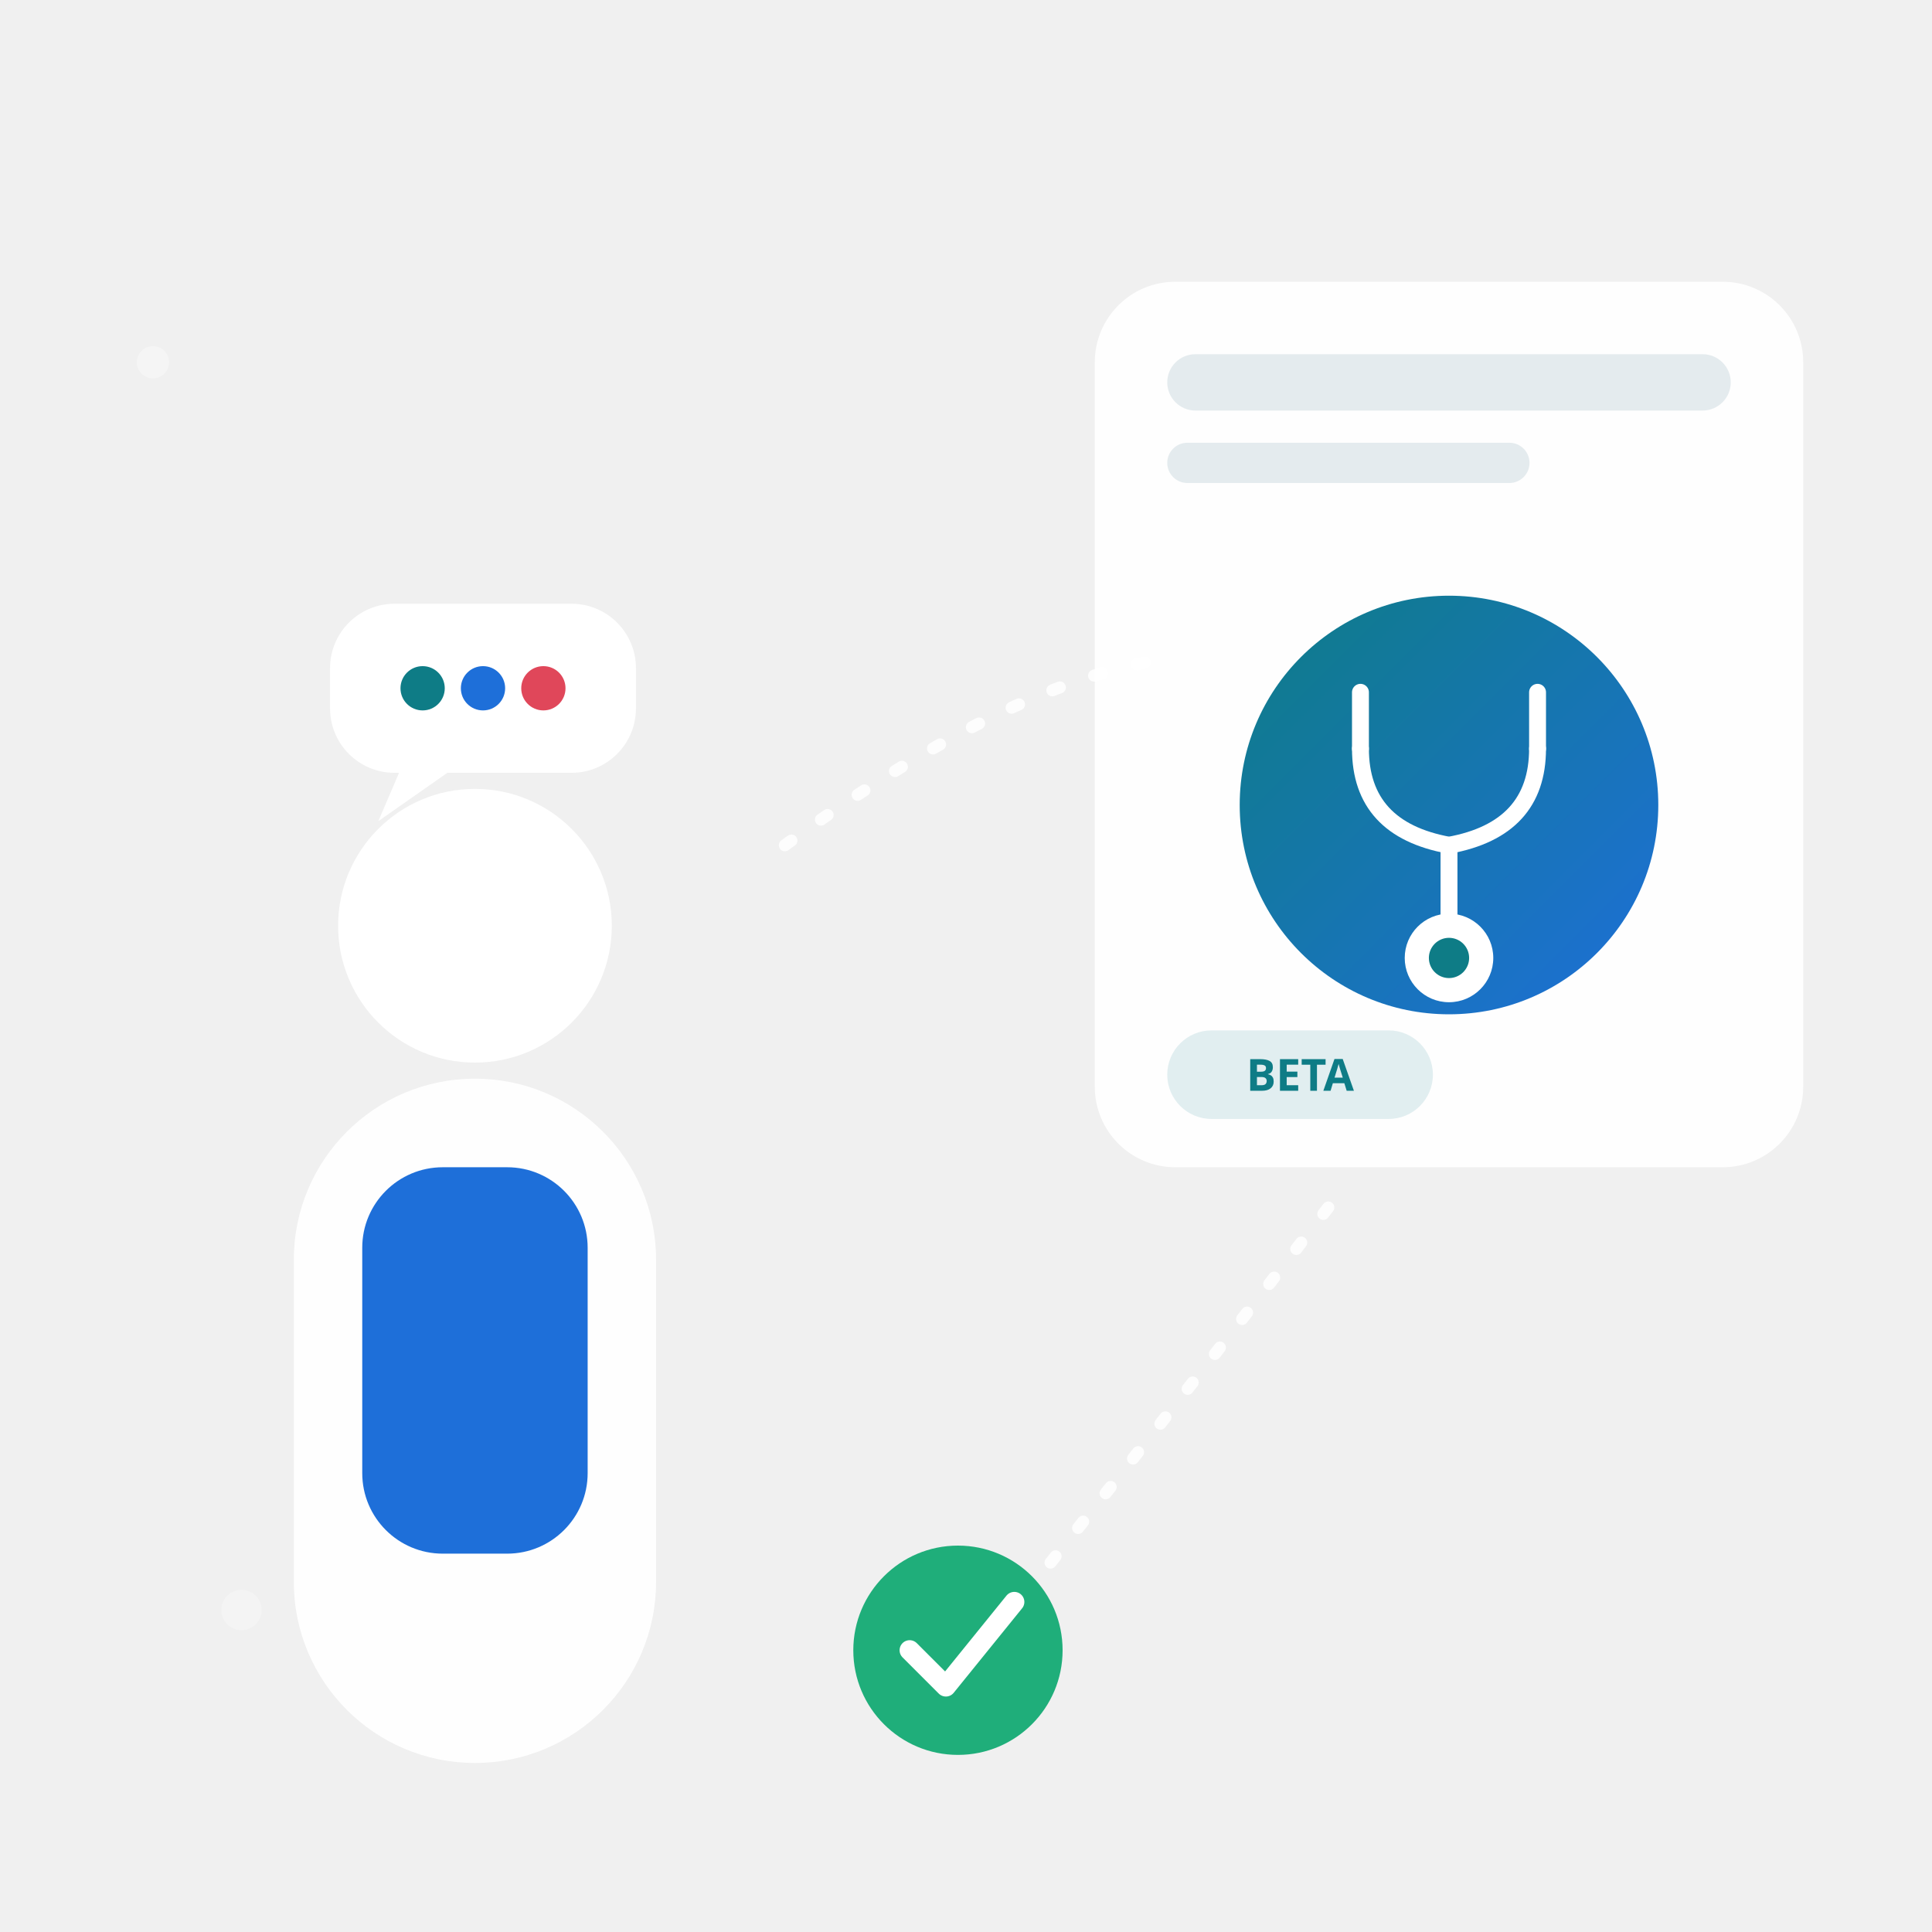
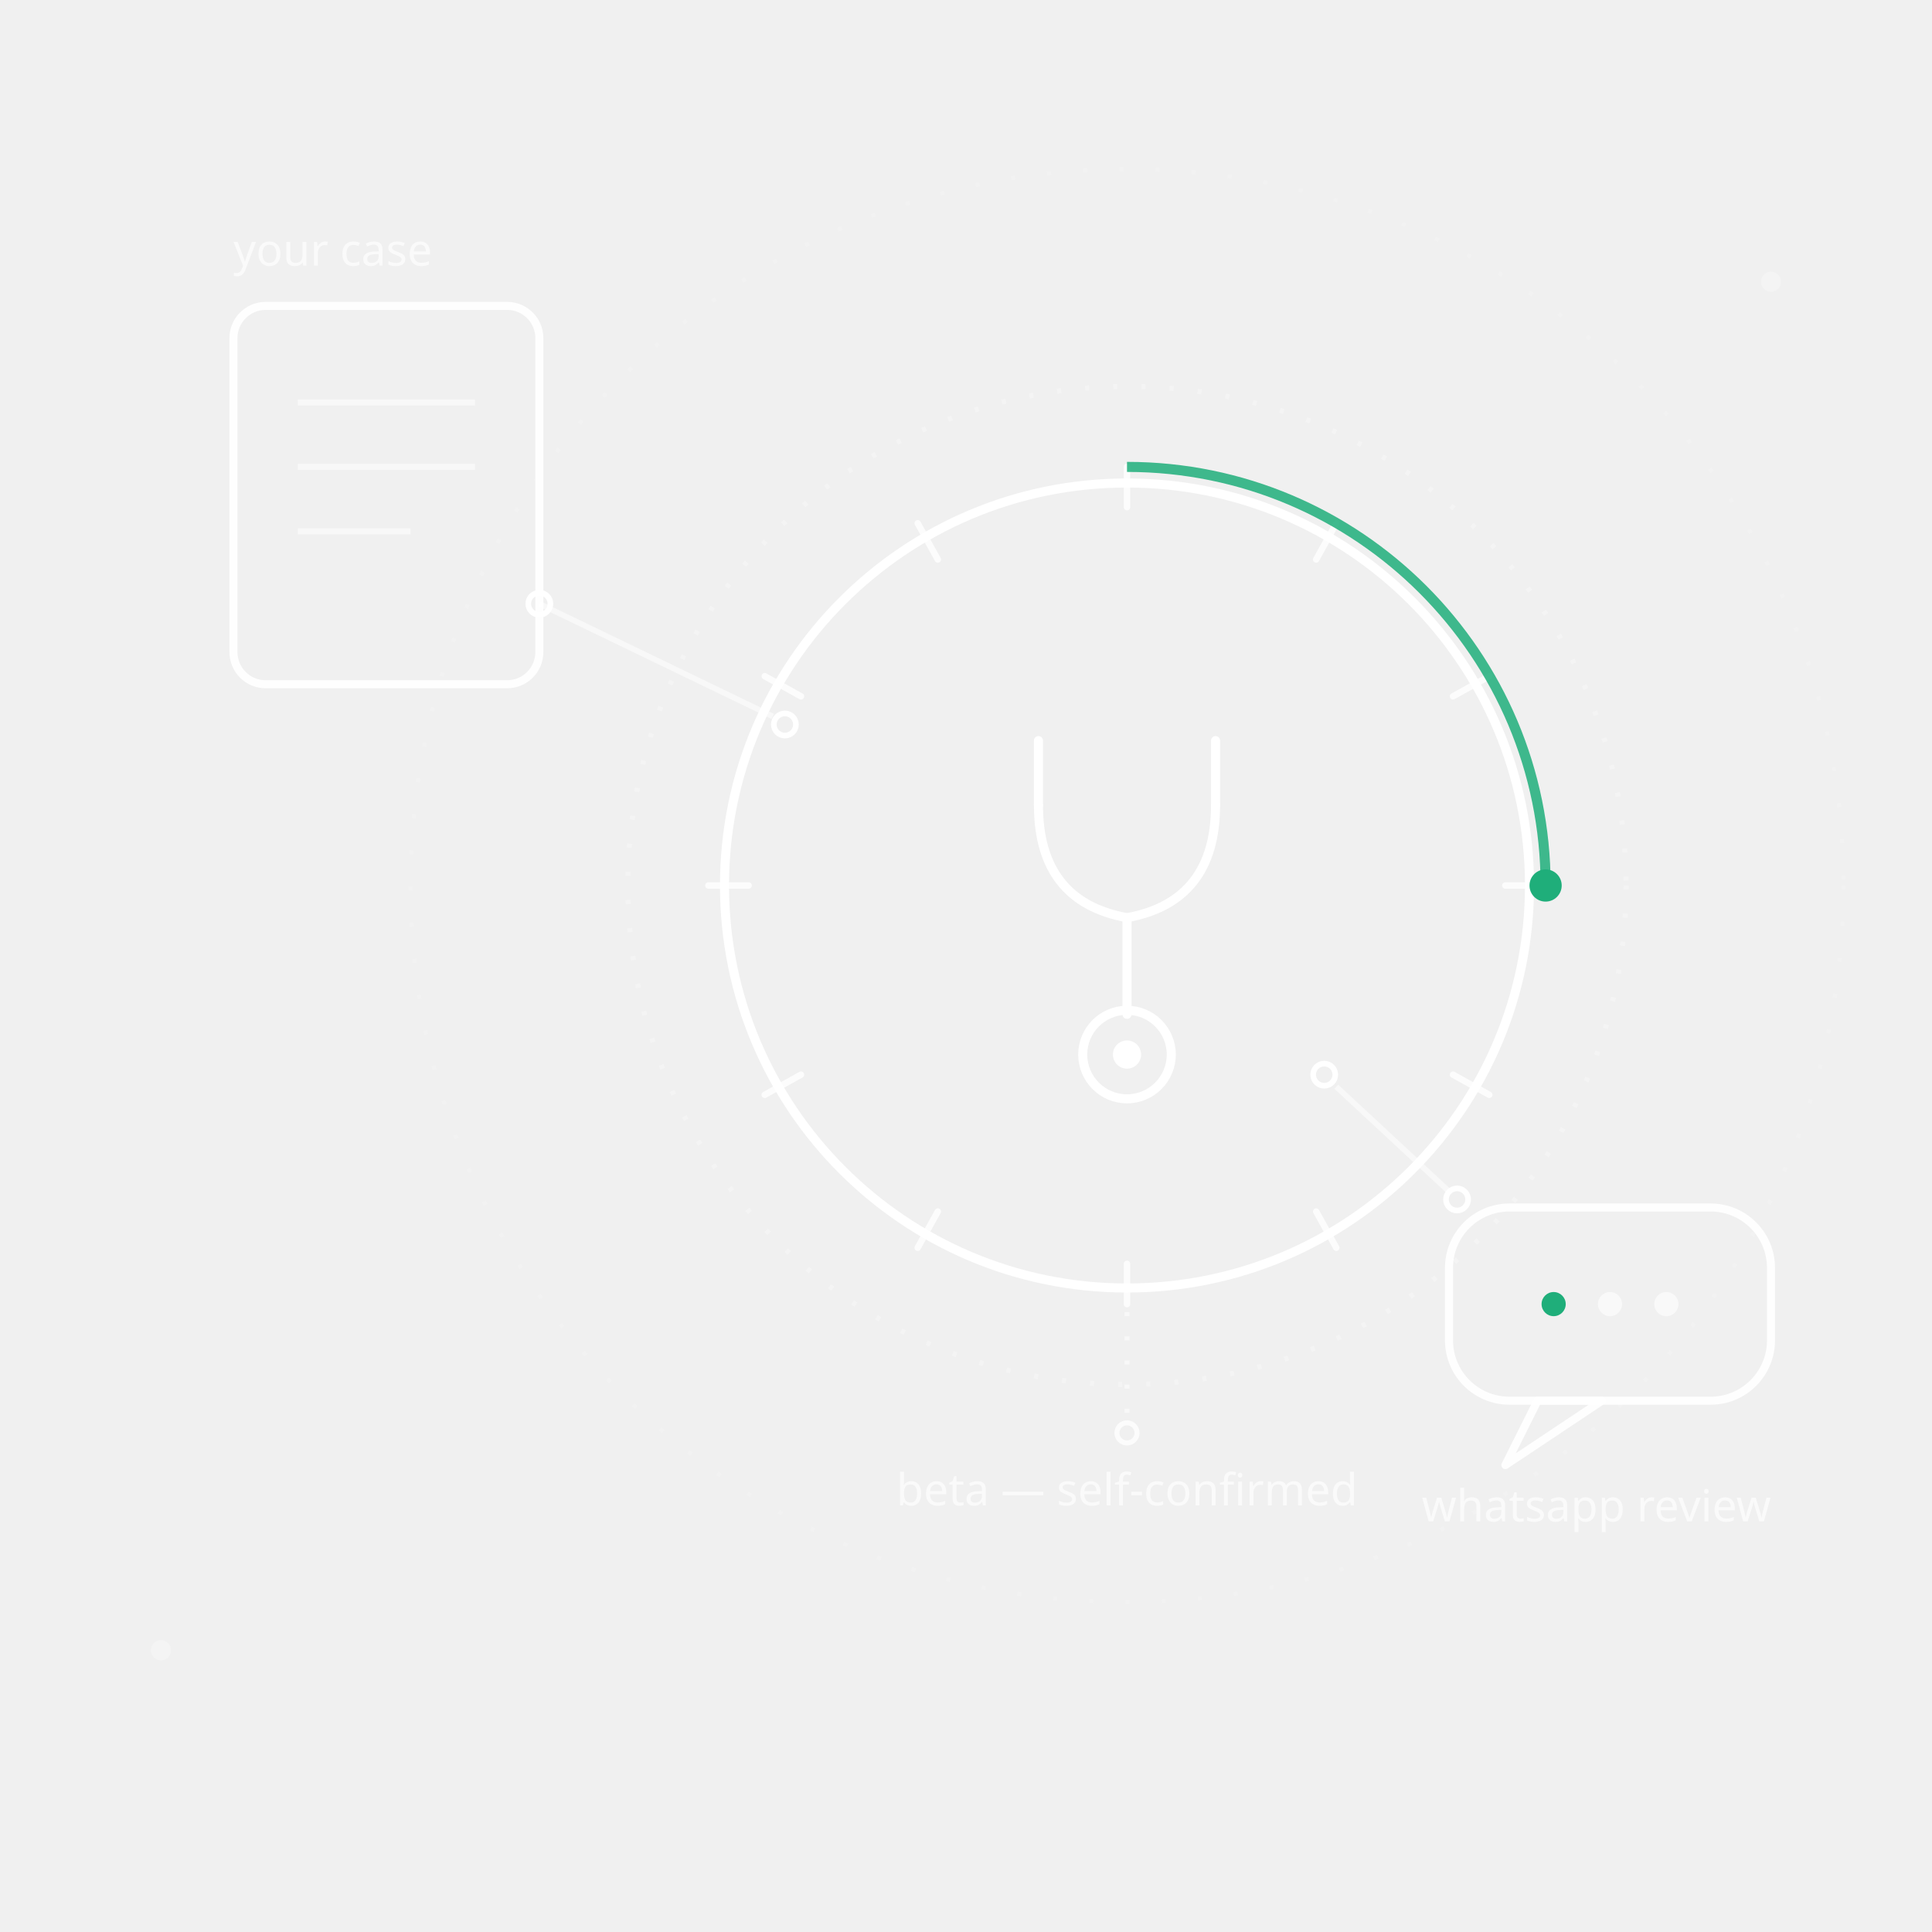
<svg xmlns="http://www.w3.org/2000/svg" viewBox="0 0 480 480" version="1.1" id="svg-consult-hero">
-   <defs id="defs-ch">
-     <linearGradient id="badgeGradientConsult" x1="0" y1="0" x2="1" y2="1">
-       <stop offset="0" stop-color="#0E7C86" id="ch-stop1" />
-       <stop offset="1" stop-color="#1E6FD9" id="ch-stop2" />
-     </linearGradient>
-   </defs>
-   <circle cx="38" cy="90" r="4" fill="#ffffff" opacity="0.35" id="circle6" />
-   <circle cx="60" cy="400" r="5" fill="#ffffff" opacity="0.3" id="circle8" />
-   <circle cx="440" cy="80" r="4" fill="#ffffff" opacity="0.3" id="circle10" />
-   <circle cx="118" cy="230" r="34" fill="#ffffff" id="circle12" />
-   <rect x="73" y="268" width="90" height="170" rx="45" fill="#ffffff" opacity="0.96" id="rect14" />
-   <rect x="90" y="290" width="56" height="96" rx="20" fill="#1E6FD9" id="rect16" />
-   <rect x="82" y="150" width="76" height="42" rx="16" fill="#ffffff" id="rect18" />
-   <path d="M100,190 L94,204 L114,190 Z" fill="#ffffff" id="path20" />
-   <circle cx="105" cy="171" r="5.5" fill="#0E7C86" id="circle22" />
-   <circle cx="120" cy="171" r="5.5" fill="#1E6FD9" id="circle24" />
-   <circle cx="135" cy="171" r="5.5" fill="#E0475A" id="circle26" />
-   <path d="M195,210 Q250,170 288,164" stroke="#ffffff" stroke-width="3" stroke-dasharray="2 9" stroke-linecap="round" fill="none" opacity="0.85" id="path28" />
-   <rect x="272" y="70" width="176" height="220" rx="20" fill="#ffffff" opacity="0.95" id="rect30" />
-   <rect x="290" y="88" width="140" height="14" rx="7" fill="#E4EBEE" id="rect32" />
-   <rect x="290" y="110" width="90" height="10" rx="5" fill="#E4EBEE" id="rect34" />
-   <circle cx="360" cy="200" r="52" fill="url(#badgeGradientConsult)" id="circle36" />
-   <line x1="338" y1="172" x2="338" y2="186" stroke="#ffffff" stroke-width="4.2" stroke-linecap="round" id="line38" />
-   <line x1="382" y1="172" x2="382" y2="186" stroke="#ffffff" stroke-width="4.2" stroke-linecap="round" id="line40" />
-   <path d="M338,186 Q338,206 360,210 Q382,206 382,186" fill="none" stroke="#ffffff" stroke-width="4.2" stroke-linecap="round" id="path42" />
-   <line x1="360" y1="210" x2="360" y2="228" stroke="#ffffff" stroke-width="4.2" stroke-linecap="round" id="line44" />
-   <circle cx="360" cy="238" r="11" fill="#ffffff" id="circle46" />
-   <circle cx="360" cy="238" r="5" fill="#0E7C86" id="circle48" />
-   <rect x="290" y="256" width="66" height="22" rx="11" fill="rgba(14,124,134,0.12)" id="rect50" />
-   <text x="323" y="271" text-anchor="middle" font-family="sans-serif" font-size="11" font-weight="700" fill="#0E7C86" id="text52">BETA</text>
-   <path d="M330,300 Q290,352 258,392" stroke="#ffffff" stroke-width="3" stroke-dasharray="2 9" stroke-linecap="round" fill="none" opacity="0.85" id="path54" />
-   <circle cx="238" cy="410" r="26" fill="#1FAE7A" id="circle56" />
-   <path d="M226,410 L235,419 L252,398" fill="none" stroke="#ffffff" stroke-width="5" stroke-linecap="round" stroke-linejoin="round" id="path58" />
+   <defs id="defs99" />
+   <circle cx="280" cy="220" r="178" fill="none" stroke="#ffffff" stroke-width="1" stroke-dasharray="1 8" opacity="0.14" id="circle2" />
+   <circle cx="280" cy="220" r="124" fill="none" stroke="#ffffff" stroke-width="1.25" stroke-dasharray="1 6" opacity="0.28" id="circle4" />
+   <circle cx="280" cy="220" r="100" fill="none" stroke="#ffffff" stroke-width="2.25" id="circle6" />
+   <g stroke="#ffffff" stroke-width="1.6" stroke-linecap="round" opacity="0.8" id="g32">
+     <line x1="374" y1="220" x2="384" y2="220" id="line8" />
+     <line x1="361" y1="267" x2="370" y2="272" id="line10" />
+     <line x1="327" y1="301" x2="332" y2="310" id="line12" />
+     <line x1="280" y1="314" x2="280" y2="324" id="line14" />
+     <line x1="233" y1="301" x2="228" y2="310" id="line16" />
+     <line x1="199" y1="267" x2="190" y2="272" id="line18" />
+     <line x1="186" y1="220" x2="176" y2="220" id="line20" />
+     <line x1="199" y1="173" x2="190" y2="168" id="line22" />
+     <line x1="233" y1="139" x2="228" y2="130" id="line24" />
+     <line x1="280" y1="126" x2="280" y2="116" id="line26" />
+     <line x1="327" y1="139" x2="332" y2="130" id="line28" />
+     <line x1="361" y1="173" x2="370" y2="168" id="line30" />
+   </g>
+   <path d="M280,116 A104,104 0 0 1 384,220" fill="none" stroke="#1FAE7A" stroke-width="2.5" opacity="0.85" id="path34" />
+   <circle cx="384" cy="220" r="4" fill="#1FAE7A" id="circle36" />
+   <g stroke="#ffffff" stroke-width="2.25" stroke-linecap="round" fill="none" id="g46">
+     <line x1="258" y1="184" x2="258" y2="200" id="line38" />
+     <line x1="302" y1="184" x2="302" y2="200" id="line40" />
+     <path d="M258,200 Q258,224 280,228 Q302,224 302,200" id="path42" />
+     <line x1="280" y1="228" x2="280" y2="252" id="line44" />
+   </g>
+   <circle cx="280" cy="262" r="11" fill="none" stroke="#ffffff" stroke-width="2.25" id="circle48" />
+   <circle cx="280" cy="262" r="3.5" fill="#ffffff" id="circle50" />
+   <rect x="58" y="76" width="76" height="94" rx="8" fill="none" stroke="#ffffff" stroke-width="2" opacity="0.92" id="rect52" />
+   <line x1="74" y1="100" x2="118" y2="100" stroke="#ffffff" stroke-width="1.5" opacity="0.55" id="line54" />
+   <line x1="74" y1="116" x2="118" y2="116" stroke="#ffffff" stroke-width="1.5" opacity="0.55" id="line56" />
+   <line x1="74" y1="132" x2="102" y2="132" stroke="#ffffff" stroke-width="1.5" opacity="0.55" id="line58" />
+   <path d="M134,150 L192,178" stroke="#ffffff" stroke-width="1.4" opacity="0.5" fill="none" id="path60" />
+   <circle cx="134" cy="150" r="2.75" fill="none" stroke="#ffffff" stroke-width="1.4" id="circle62" />
+   <circle cx="195" cy="180" r="2.75" fill="none" stroke="#ffffff" stroke-width="1.4" id="circle64" />
+   <text x="58" y="66" font-family="sans-serif" font-size="11" fill="#ffffff" opacity="0.65" id="text66">your case</text>
+   <rect x="360" y="300" width="80" height="48" rx="15" fill="none" stroke="#ffffff" stroke-width="2" opacity="0.92" id="rect68" />
+   <path d="M382,348 L374,364 L398,348 Z" fill="none" stroke="#ffffff" stroke-width="2" stroke-linejoin="round" opacity="0.92" id="path70" />
+   <circle cx="386" cy="324" r="3" fill="#1FAE7A" id="circle72" />
+   <circle cx="400" cy="324" r="3" fill="#ffffff" opacity="0.6" id="circle74" />
+   <circle cx="414" cy="324" r="3" fill="#ffffff" opacity="0.6" id="circle76" />
+   <path d="M360,296 L332,270" stroke="#ffffff" stroke-width="1.4" opacity="0.5" fill="none" id="path78" />
+   <circle cx="362" cy="298" r="2.75" fill="none" stroke="#ffffff" stroke-width="1.4" id="circle80" />
+   <circle cx="329" cy="267" r="2.75" fill="none" stroke="#ffffff" stroke-width="1.4" id="circle82" />
+   <text x="440" y="378" text-anchor="end" font-family="sans-serif" font-size="11" fill="#ffffff" opacity="0.65" id="text84">whatsapp review</text>
+   <path d="M280,320 L280,352" stroke="#ffffff" stroke-width="1.25" stroke-dasharray="1 5" opacity="0.5" id="path86" />
+   <circle cx="280" cy="356" r="2.5" fill="none" stroke="#ffffff" stroke-width="1.25" opacity="0.8" id="circle88" />
+   <text x="280" y="374" text-anchor="middle" font-family="sans-serif" font-size="11" fill="#ffffff" opacity="0.65" id="text90">beta — self-confirmed</text>
+   <circle cx="40" cy="410" r="2.5" fill="#ffffff" opacity="0.3" id="circle92" />
+   <circle cx="440" cy="70" r="2.5" fill="#ffffff" opacity="0.25" id="circle94" />
</svg>
